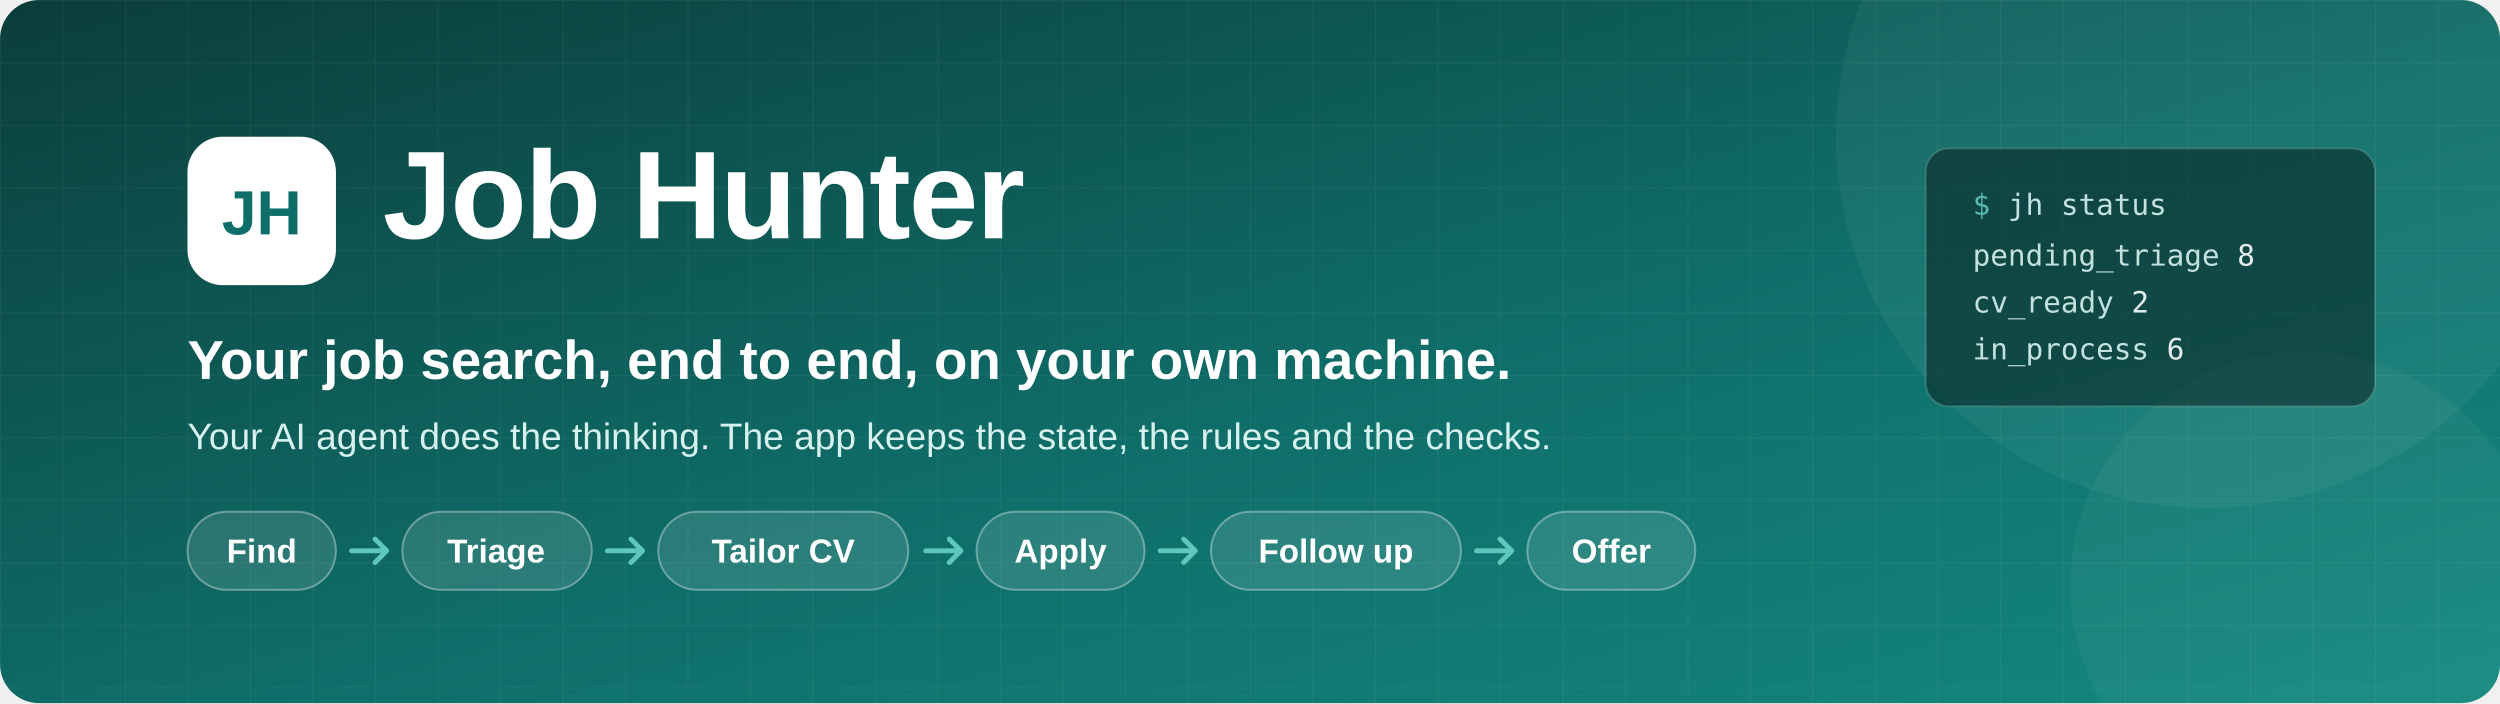
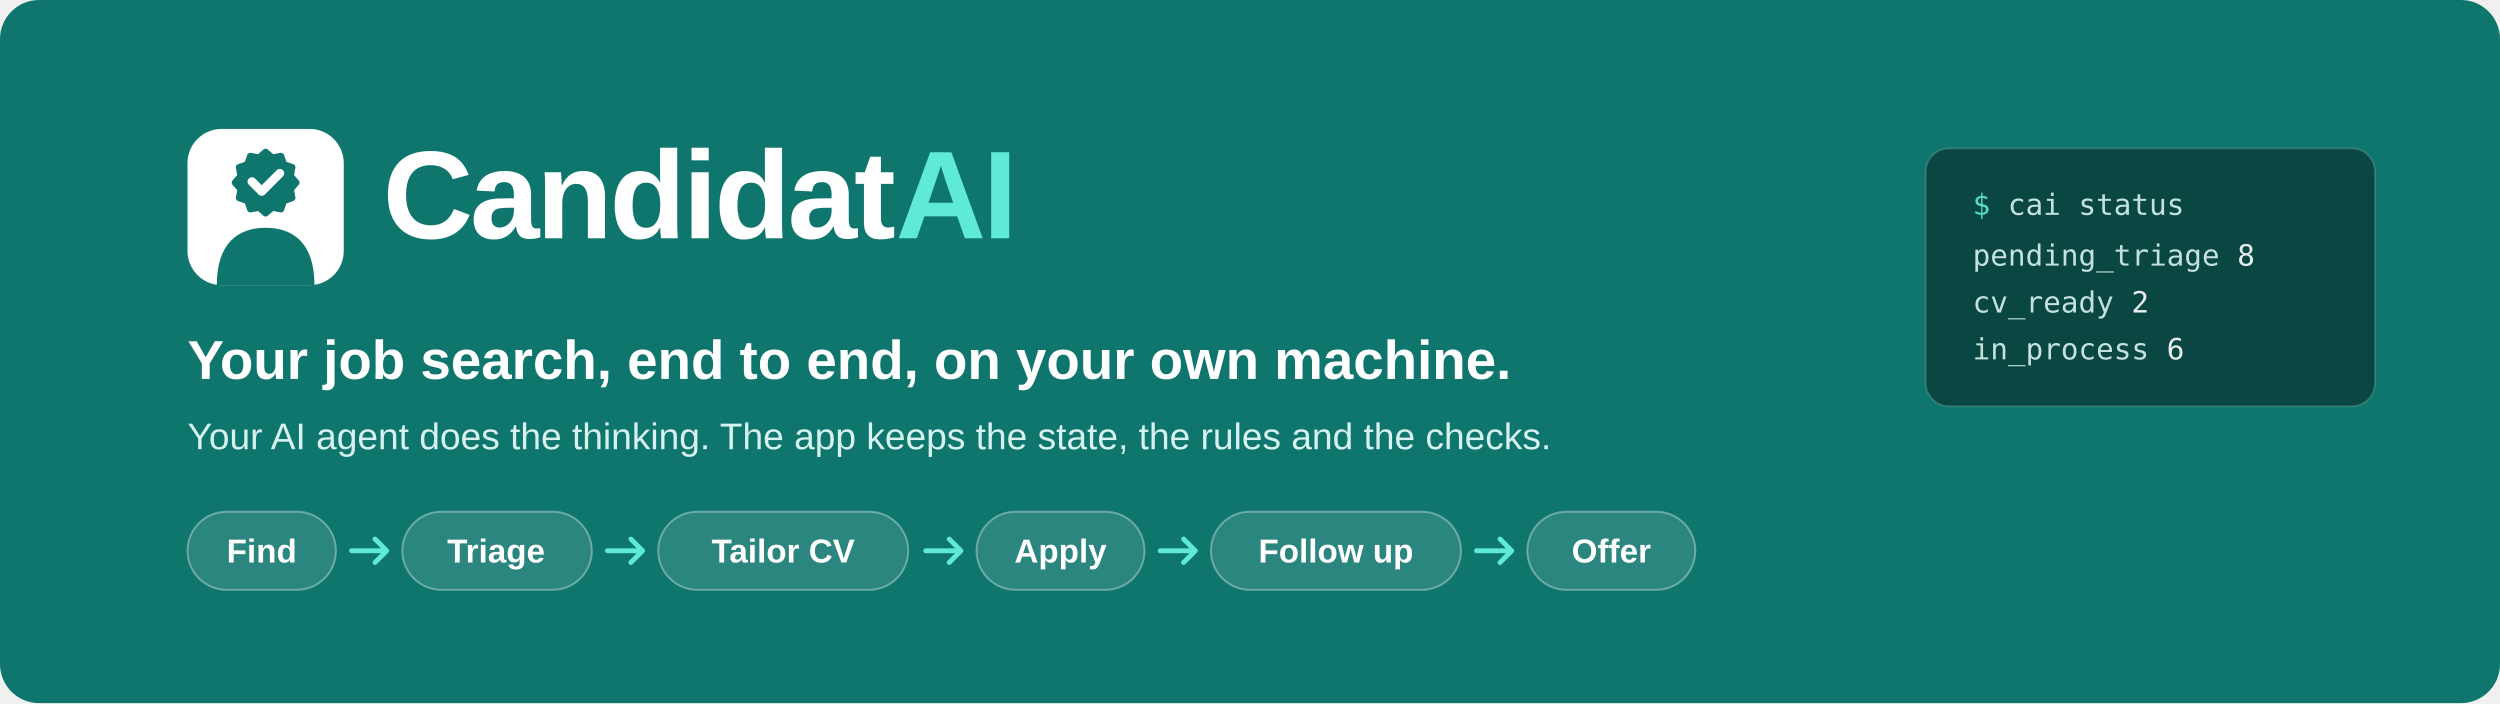
- <svg xmlns="http://www.w3.org/2000/svg" width="1280" height="360" viewBox="0 0 1280 360" role="img" aria-label="Job Hunter — Your job search, end to end, on your own machine.">
-   <defs>
-     <linearGradient id="bg" x1="0" y1="0" x2="1" y2="1">
-       <stop offset="0" stop-color="#0B3D3A" />
-       <stop offset="0.55" stop-color="#0F6E69" />
-       <stop offset="1" stop-color="#14897F" />
-     </linearGradient>
-     <pattern id="grid" width="32" height="32" patternUnits="userSpaceOnUse">
-       <path d="M32 0H0V32" fill="none" stroke="#ffffff" stroke-opacity="0.05" />
-     </pattern>
-   </defs>
-   <rect width="1280" height="360" rx="20" fill="url(#bg)" />
-   <rect width="1280" height="360" rx="20" fill="url(#grid)" />
-   <circle cx="1130" cy="70" r="190" fill="#ffffff" fill-opacity="0.05" />
-   <circle cx="1180" cy="300" r="120" fill="#ffffff" fill-opacity="0.04" />
+ <svg xmlns="http://www.w3.org/2000/svg" width="1280" height="360" viewBox="0 0 1280 360" role="img" aria-label="CandidatAI — Your job search, end to end, on your own machine.">
+   <rect width="1280" height="360" rx="20" fill="#0F766E" />
  <g font-family="'Segoe UI', 'Helvetica Neue', Arial, sans-serif">
-     <g transform="translate(96,70)">
-       <rect width="76" height="76" rx="18" fill="#ffffff" />
-       <text x="38" y="50" text-anchor="middle" font-size="32" font-weight="800" fill="#0F6E69">JH</text>
+     <g transform="translate(96,66) scale(1.25)">
+       <rect width="64" height="64" rx="14" fill="#ffffff" />
+       <path d="M12 64 C12 47 20.5 40.5 32 40.5 C43.5 40.5 52 47 52 64 Z" fill="#0F766E" />
+       <polygon points="32.00,9.40 34.74,11.76 38.30,11.09 39.50,14.50 42.91,15.70 42.24,19.26 44.60,22.00 42.24,24.74 42.91,28.30 39.50,29.50 38.30,32.91 34.74,32.24 32.00,34.60 29.26,32.24 25.70,32.91 24.50,29.50 21.09,28.30 21.76,24.74 19.40,22.00 21.76,19.26 21.09,15.70 24.50,14.50 25.70,11.09 29.26,11.76" fill="#0F766E" stroke="#0F766E" stroke-width="2.6" stroke-linejoin="round" />
+       <path d="M26.4 21.6 L30.4 25.6 L37.8 18.2" fill="none" stroke="#ffffff" stroke-width="3.6" stroke-linecap="round" stroke-linejoin="round" />
    </g>
-     <text x="196" y="122" font-size="64" font-weight="800" fill="#ffffff" letter-spacing="-1">Job Hunter</text>
+     <text x="196" y="122" font-size="64" font-weight="700" fill="#ffffff" letter-spacing="-1.6">Candidat<tspan fill="#5EEAD4">AI</tspan>
+     </text>
    <text x="96" y="194" font-size="28" font-weight="600" fill="#ffffff">Your job search, end to end, on your own machine.</text>
    <text x="96" y="230" font-size="19" fill="#D7F2EE">Your AI agent does the thinking. The app keeps the state, the rules and the checks.</text>
    <g transform="translate(96,262)">
      <rect width="76" height="40" rx="20" fill="#ffffff" fill-opacity="0.12" stroke="#ffffff" stroke-opacity="0.35" />
      <text x="38" y="26" text-anchor="middle" font-size="17" font-weight="600" fill="#ffffff">Find</text>
    </g>
-     <path d="M180 282 h18 m-6 -6 l6 6 l-6 6" stroke="#5FC8BD" stroke-width="2.5" fill="none" stroke-linecap="round" stroke-linejoin="round" />
+     <path d="M180 282 h18 m-6 -6 l6 6 l-6 6" stroke="#5EEAD4" stroke-width="2.5" fill="none" stroke-linecap="round" stroke-linejoin="round" />
    <g transform="translate(206,262)">
      <rect width="97" height="40" rx="20" fill="#ffffff" fill-opacity="0.12" stroke="#ffffff" stroke-opacity="0.35" />
      <text x="48" y="26" text-anchor="middle" font-size="17" font-weight="600" fill="#ffffff">Triage</text>
    </g>
-     <path d="M311 282 h18 m-6 -6 l6 6 l-6 6" stroke="#5FC8BD" stroke-width="2.5" fill="none" stroke-linecap="round" stroke-linejoin="round" />
+     <path d="M311 282 h18 m-6 -6 l6 6 l-6 6" stroke="#5EEAD4" stroke-width="2.5" fill="none" stroke-linecap="round" stroke-linejoin="round" />
    <g transform="translate(337,262)">
      <rect width="128" height="40" rx="20" fill="#ffffff" fill-opacity="0.12" stroke="#ffffff" stroke-opacity="0.35" />
      <text x="64" y="26" text-anchor="middle" font-size="17" font-weight="600" fill="#ffffff">Tailor CV</text>
    </g>
-     <path d="M474 282 h18 m-6 -6 l6 6 l-6 6" stroke="#5FC8BD" stroke-width="2.5" fill="none" stroke-linecap="round" stroke-linejoin="round" />
+     <path d="M474 282 h18 m-6 -6 l6 6 l-6 6" stroke="#5EEAD4" stroke-width="2.5" fill="none" stroke-linecap="round" stroke-linejoin="round" />
    <g transform="translate(500,262)">
      <rect width="86" height="40" rx="20" fill="#ffffff" fill-opacity="0.12" stroke="#ffffff" stroke-opacity="0.35" />
      <text x="43" y="26" text-anchor="middle" font-size="17" font-weight="600" fill="#ffffff">Apply</text>
    </g>
-     <path d="M594 282 h18 m-6 -6 l6 6 l-6 6" stroke="#5FC8BD" stroke-width="2.5" fill="none" stroke-linecap="round" stroke-linejoin="round" />
+     <path d="M594 282 h18 m-6 -6 l6 6 l-6 6" stroke="#5EEAD4" stroke-width="2.5" fill="none" stroke-linecap="round" stroke-linejoin="round" />
    <g transform="translate(620,262)">
      <rect width="128" height="40" rx="20" fill="#ffffff" fill-opacity="0.12" stroke="#ffffff" stroke-opacity="0.35" />
      <text x="64" y="26" text-anchor="middle" font-size="17" font-weight="600" fill="#ffffff">Follow up</text>
    </g>
-     <path d="M756 282 h18 m-6 -6 l6 6 l-6 6" stroke="#5FC8BD" stroke-width="2.5" fill="none" stroke-linecap="round" stroke-linejoin="round" />
+     <path d="M756 282 h18 m-6 -6 l6 6 l-6 6" stroke="#5EEAD4" stroke-width="2.5" fill="none" stroke-linecap="round" stroke-linejoin="round" />
    <g transform="translate(782,262)">
      <rect width="86" height="40" rx="20" fill="#ffffff" fill-opacity="0.12" stroke="#ffffff" stroke-opacity="0.35" />
      <text x="43" y="26" text-anchor="middle" font-size="17" font-weight="600" fill="#ffffff">Offer</text>
    </g>
  </g>
  <g transform="translate(1010,110)" font-family="'Cascadia Code', Consolas, 'SF Mono', monospace" font-size="15" fill="#D7F2EE" fill-opacity="0.9">
    <rect x="-24" y="-34" width="230" height="132" rx="12" fill="#06201E" fill-opacity="0.55" stroke="#ffffff" stroke-opacity="0.15" />
    <text y="0">
-       <tspan fill="#5FC8BD">$</tspan> jh status</text>
+       <tspan fill="#5EEAD4">$</tspan> cai status</text>
    <text y="26">pending_triage  <tspan fill="#ffffff">8</tspan>
    </text>
    <text y="50">cv_ready        <tspan fill="#ffffff">2</tspan>
    </text>
    <text y="74">in_process      <tspan fill="#ffffff">6</tspan>
    </text>
  </g>
</svg>
